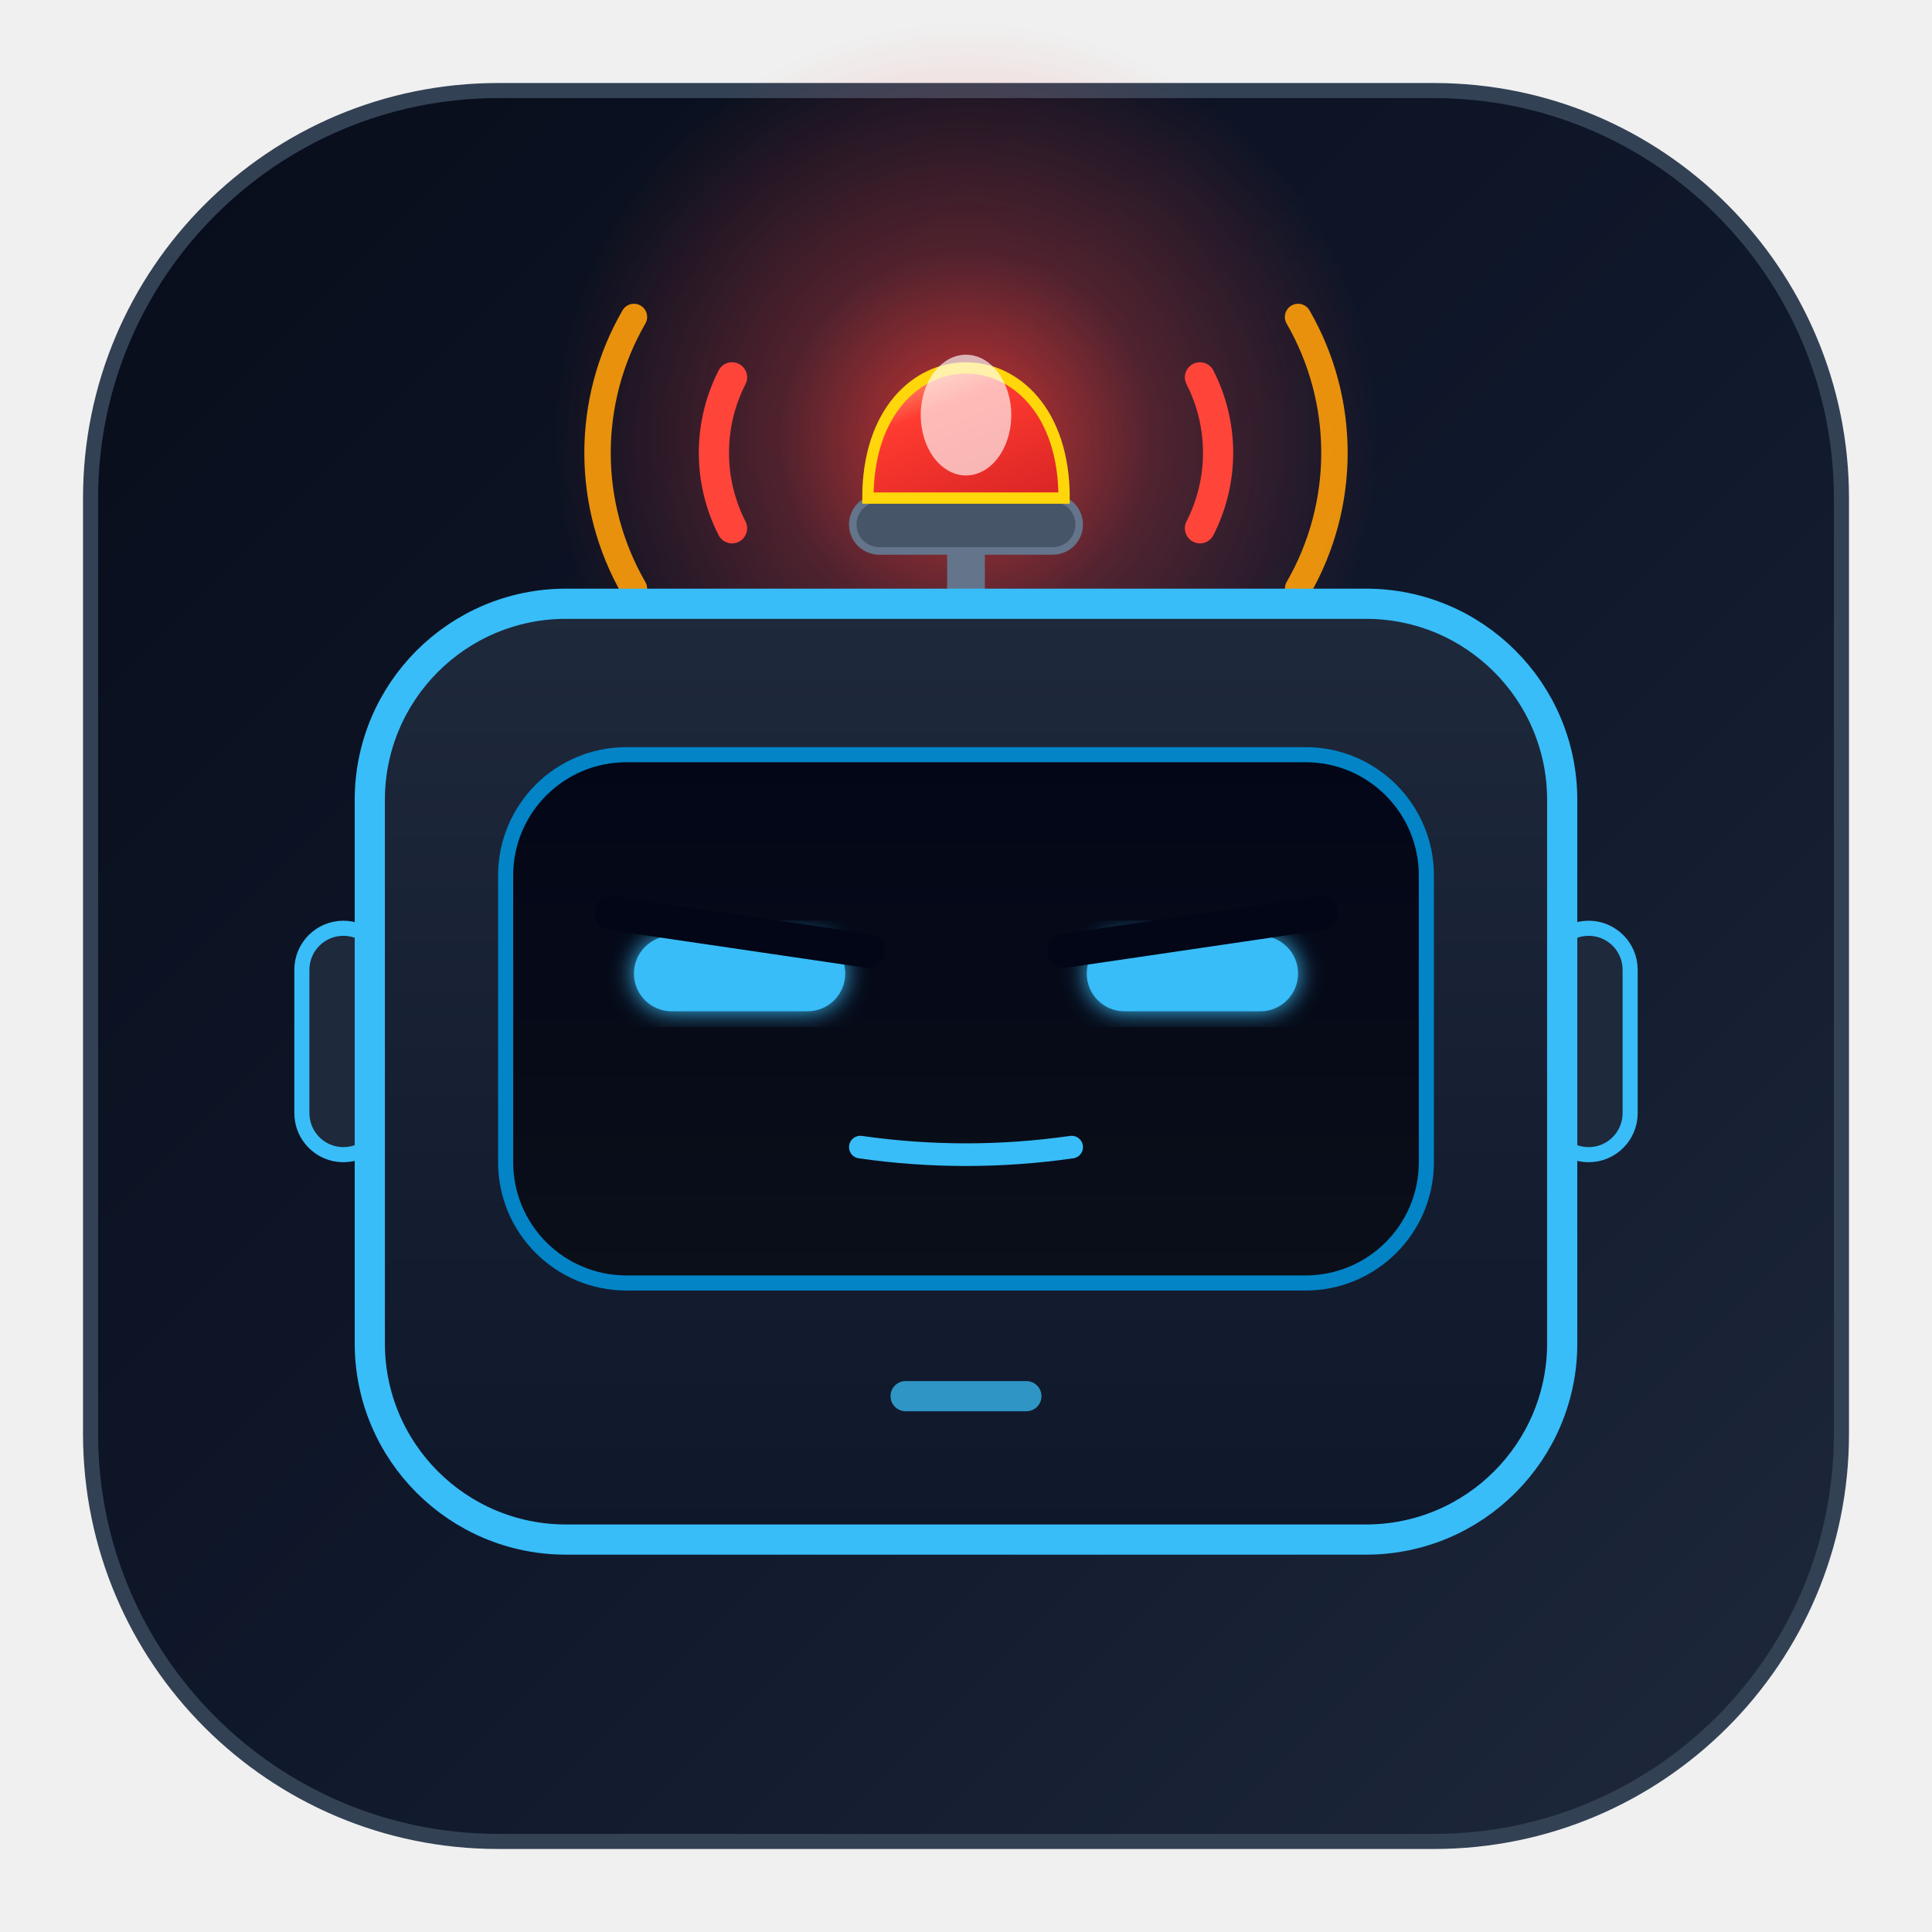
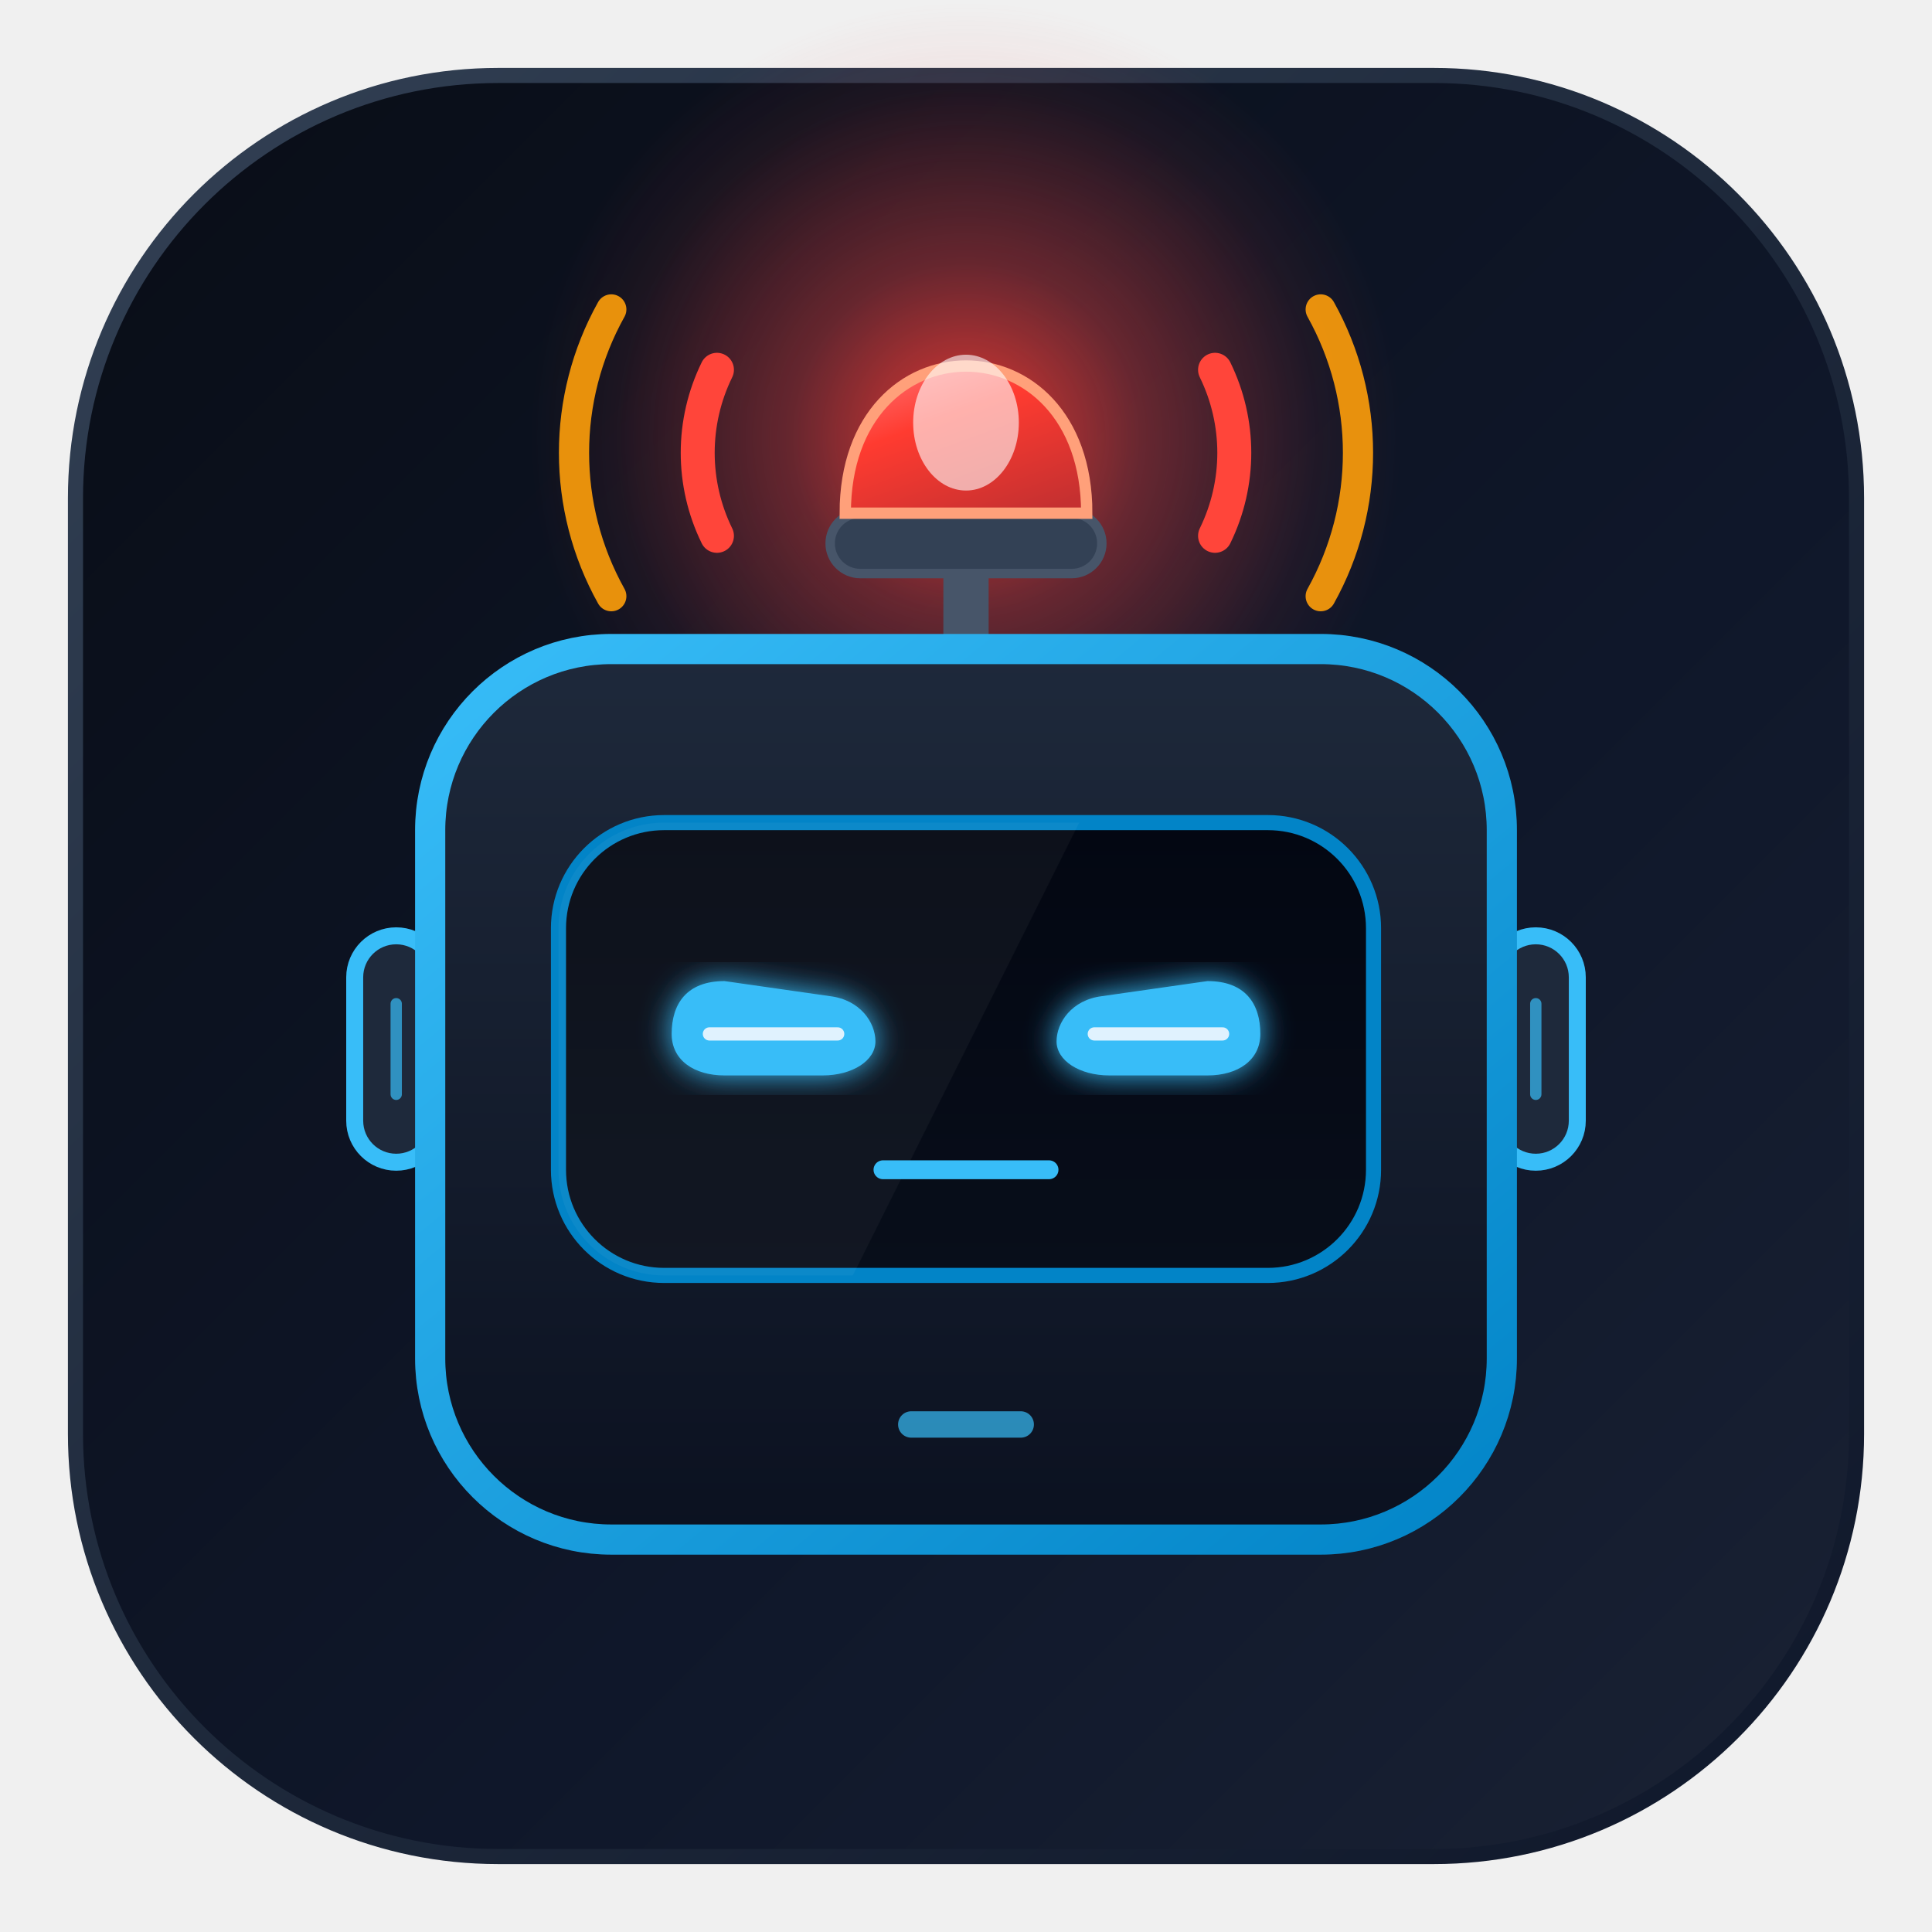
- <svg xmlns="http://www.w3.org/2000/svg" viewBox="0 0 512 512" width="512" height="512" fill="none">
+ <svg xmlns="http://www.w3.org/2000/svg" viewBox="0 0 512 512" width="512" height="512">
  <defs>
    <linearGradient id="bgGrad" x1="0%" y1="0%" x2="100%" y2="100%">
-       <stop offset="0%" stop-color="#080D1A" />
-       <stop offset="50%" stop-color="#0F172A" />
-       <stop offset="100%" stop-color="#1E293B" />
+       <stop offset="0%" stop-color="#090D16" />
+       <stop offset="60%" stop-color="#0F172A" />
+       <stop offset="100%" stop-color="#1A2234" />
    </linearGradient>
-     <linearGradient id="robotBodyGrad" x1="0%" y1="0%" x2="0%" y2="100%">
-       <stop offset="0%" stop-color="#1E293B" />
+     <linearGradient id="borderGrad" x1="0%" y1="0%" x2="100%" y2="100%">
+       <stop offset="0%" stop-color="#334155" />
+       <stop offset="50%" stop-color="#1E293B" />
      <stop offset="100%" stop-color="#0F172A" />
    </linearGradient>
-     <linearGradient id="visorGrad" x1="0%" y1="0%" x2="0%" y2="100%">
-       <stop offset="0%" stop-color="#020617" />
-       <stop offset="100%" stop-color="#0B0F19" />
+     <linearGradient id="robotChassis" x1="0%" y1="0%" x2="0%" y2="100%">
+       <stop offset="0%" stop-color="#1E293B" />
+       <stop offset="100%" stop-color="#0B1120" />
    </linearGradient>
-     <radialGradient id="beaconGlow" cx="50%" cy="50%" r="50%">
-       <stop offset="0%" stop-color="#FF3B30" stop-opacity="0.8" />
-       <stop offset="45%" stop-color="#EF4444" stop-opacity="0.3" />
-       <stop offset="100%" stop-color="#EF4444" stop-opacity="0" />
-     </radialGradient>
-     <linearGradient id="sirenDomeGrad" x1="20%" y1="0%" x2="80%" y2="100%">
-       <stop offset="0%" stop-color="#FFA07A" />
-       <stop offset="30%" stop-color="#FF3B30" />
-       <stop offset="100%" stop-color="#DC2626" />
-     </linearGradient>
-     <linearGradient id="cyanNeon" x1="0%" y1="0%" x2="100%" y2="100%">
+     <linearGradient id="headStrokeGrad" x1="0%" y1="0%" x2="100%" y2="100%">
      <stop offset="0%" stop-color="#38BDF8" />
      <stop offset="100%" stop-color="#0284C7" />
    </linearGradient>
-     <filter id="neonGlow" x="-20%" y="-20%" width="140%" height="140%">
-       <feGaussianBlur stdDeviation="3" result="blur" />
+     <radialGradient id="sirenAura" cx="50%" cy="50%" r="50%">
+       <stop offset="0%" stop-color="#FF3B30" stop-opacity="0.9" />
+       <stop offset="40%" stop-color="#EF4444" stop-opacity="0.4" />
+       <stop offset="80%" stop-color="#EF4444" stop-opacity="0.08" />
+       <stop offset="100%" stop-color="#EF4444" stop-opacity="0" />
+     </radialGradient>
+     <linearGradient id="beaconDomeGrad" x1="20%" y1="0%" x2="80%" y2="100%">
+       <stop offset="0%" stop-color="#FF6B6B" />
+       <stop offset="35%" stop-color="#FF3B30" />
+       <stop offset="100%" stop-color="#C53030" />
+     </linearGradient>
+     <linearGradient id="visorGlass" x1="0%" y1="0%" x2="0%" y2="100%">
+       <stop offset="0%" stop-color="#030712" />
+       <stop offset="100%" stop-color="#080E1A" />
+     </linearGradient>
+     <filter id="eyeGlow" x="-20%" y="-20%" width="140%" height="140%">
+       <feGaussianBlur stdDeviation="4" result="blur" />
      <feMerge>
        <feMergeNode in="blur" />
        <feMergeNode in="SourceGraphic" />
      </feMerge>
    </filter>
+     <clipPath id="visorClip">
+       <rect x="148" y="218" width="216" height="120" rx="28" />
+     </clipPath>
  </defs>
-   <rect x="24" y="24" width="464" height="464" rx="108" fill="url(#bgGrad)" stroke="#334155" stroke-width="4" />
-   <circle cx="256" cy="116" r="110" fill="url(#beaconGlow)" />
-   <path d="M 194 100 A 44 44 0 0 0 194 140" stroke="#FF453A" stroke-width="8" stroke-linecap="round" />
-   <path d="M 318 100 A 44 44 0 0 1 318 140" stroke="#FF453A" stroke-width="8" stroke-linecap="round" />
-   <path d="M 168 84 A 72 72 0 0 0 168 156" stroke="#FF9F0A" stroke-width="7" stroke-linecap="round" stroke-opacity="0.9" />
-   <path d="M 344 84 A 72 72 0 0 1 344 156" stroke="#FF9F0A" stroke-width="7" stroke-linecap="round" stroke-opacity="0.9" />
-   <line x1="256" y1="138" x2="256" y2="164" stroke="#64748B" stroke-width="10" stroke-linecap="round" />
-   <rect x="226" y="132" width="60" height="14" rx="7" fill="#475569" stroke="#64748B" stroke-width="2" />
-   <path d="M 230 132 C 230 86 282 86 282 132 Z" fill="url(#sirenDomeGrad)" stroke="#FFD60A" stroke-width="3" />
-   <ellipse cx="256" cy="110" rx="12" ry="16" fill="#FFFFFF" opacity="0.65" />
-   <rect x="80" y="246" width="22" height="60" rx="11" fill="#1E293B" stroke="#38BDF8" stroke-width="4" />
-   <rect x="410" y="246" width="22" height="60" rx="11" fill="#1E293B" stroke="#38BDF8" stroke-width="4" />
-   <rect x="98" y="160" width="316" height="248" rx="52" fill="url(#robotBodyGrad)" stroke="#38BDF8" stroke-width="8" />
-   <rect x="134" y="200" width="244" height="140" rx="32" fill="url(#visorGrad)" stroke="#0284C7" stroke-width="4" />
-   <g filter="url(#neonGlow)">
-     <rect x="168" y="248" width="56" height="20" rx="10" fill="#38BDF8" />
-     <rect x="288" y="248" width="56" height="20" rx="10" fill="#38BDF8" />
+   <rect x="20" y="20" width="472" height="472" rx="112" fill="url(#bgGrad)" stroke="url(#borderGrad)" stroke-width="4" />
+   <circle cx="256" cy="116" r="115" fill="url(#sirenAura)" />
+   <path d="M 190 98 A 50 50 0 0 0 190 142" fill="none" stroke="#FF453A" stroke-width="9" stroke-linecap="round" />
+   <path d="M 322 98 A 50 50 0 0 1 322 142" fill="none" stroke="#FF453A" stroke-width="9" stroke-linecap="round" />
+   <path d="M 162 82 A 78 78 0 0 0 162 158" fill="none" stroke="#FF9F0A" stroke-width="8" stroke-linecap="round" opacity="0.9" />
+   <path d="M 350 82 A 78 78 0 0 1 350 158" fill="none" stroke="#FF9F0A" stroke-width="8" stroke-linecap="round" opacity="0.9" />
+   <line x1="256" y1="140" x2="256" y2="174" stroke="#475569" stroke-width="12" stroke-linecap="round" />
+   <rect x="220" y="136" width="72" height="16" rx="8" fill="#334155" stroke="#475569" stroke-width="2.5" />
+   <path d="M 224 136 C 224 84 288 84 288 136 Z" fill="url(#beaconDomeGrad)" stroke="#FFA07A" stroke-width="3" />
+   <ellipse cx="256" cy="112" rx="14" ry="18" fill="#FFFFFF" opacity="0.6" />
+   <rect x="94" y="248" width="22" height="60" rx="11" fill="#1E293B" stroke="#38BDF8" stroke-width="4.5" />
+   <line x1="105" y1="266" x2="105" y2="290" stroke="#38BDF8" stroke-width="3" stroke-linecap="round" opacity="0.7" />
+   <rect x="396" y="248" width="22" height="60" rx="11" fill="#1E293B" stroke="#38BDF8" stroke-width="4.5" />
+   <line x1="407" y1="266" x2="407" y2="290" stroke="#38BDF8" stroke-width="3" stroke-linecap="round" opacity="0.7" />
+   <rect x="114" y="172" width="284" height="236" rx="48" fill="url(#robotChassis)" stroke="url(#headStrokeGrad)" stroke-width="8" />
+   <rect x="148" y="218" width="216" height="120" rx="28" fill="url(#visorGlass)" stroke="#0284C7" stroke-width="4" />
+   <g clip-path="url(#visorClip)">
+     <path d="M 140 210 L 290 210 L 220 350 L 140 350 Z" fill="#FFFFFF" opacity="0.04" />
  </g>
-   <path d="M 162 242 L 230 252" stroke="#020617" stroke-width="9" stroke-linecap="round" />
-   <path d="M 282 252 L 350 242" stroke="#020617" stroke-width="9" stroke-linecap="round" />
-   <path d="M 228 304 Q 256 308 284 304" stroke="#38BDF8" stroke-width="6" stroke-linecap="round" />
-   <rect x="236" y="366" width="40" height="8" rx="4" fill="#38BDF8" opacity="0.75" />
+   <g filter="url(#eyeGlow)">
+     <path d="M 178 274 C 178 266 182 260 192 260 L 220 264 C 228 265 232 271 232 276 C 232 281 226 285 218 285 L 192 285 C 184 285 178 281 178 274 Z" fill="#38BDF8" />
+     <line x1="188" y1="274" x2="222" y2="274" stroke="#E0F2FE" stroke-width="3.5" stroke-linecap="round" />
+   </g>
+   <g filter="url(#eyeGlow)">
+     <path d="M 334 274 C 334 266 330 260 320 260 L 292 264 C 284 265 280 271 280 276 C 280 281 286 285 294 285 L 320 285 C 328 285 334 281 334 274 Z" fill="#38BDF8" />
+     <line x1="290" y1="274" x2="324" y2="274" stroke="#E0F2FE" stroke-width="3.5" stroke-linecap="round" />
+   </g>
+   <line x1="234" y1="310" x2="278" y2="310" stroke="#38BDF8" stroke-width="5" stroke-linecap="round" />
+   <rect x="238" y="374" width="36" height="7" rx="3.5" fill="#38BDF8" opacity="0.7" />
</svg>
